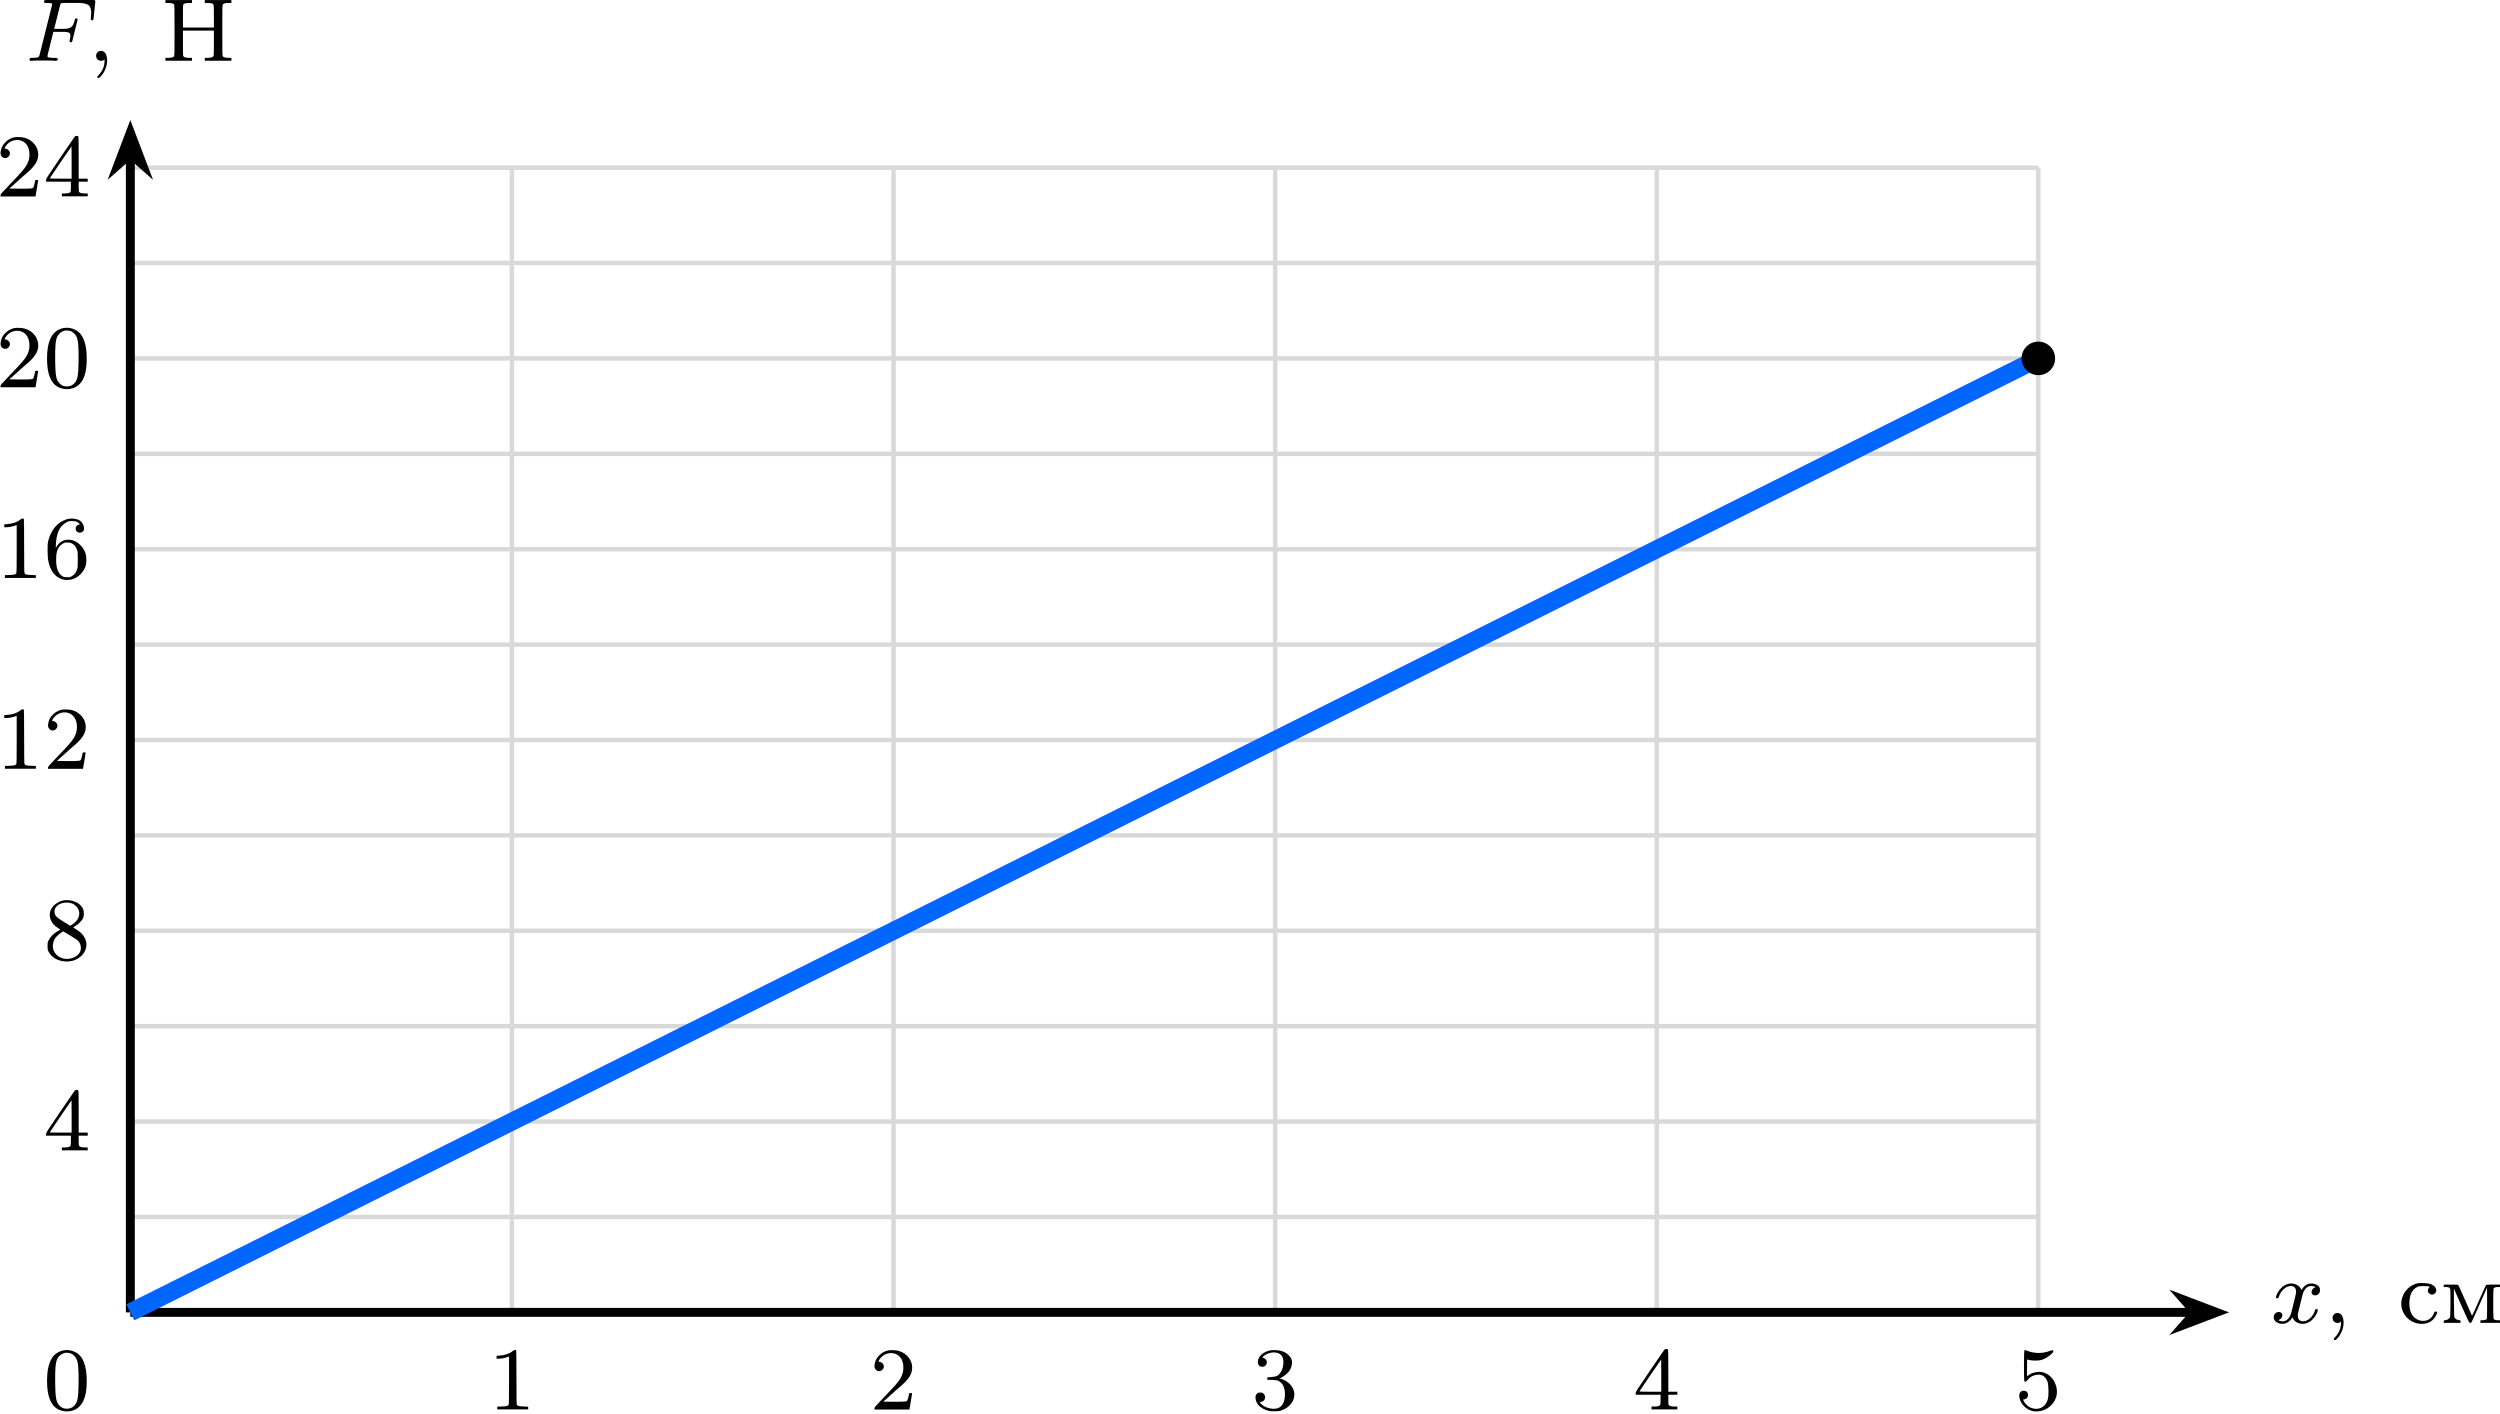
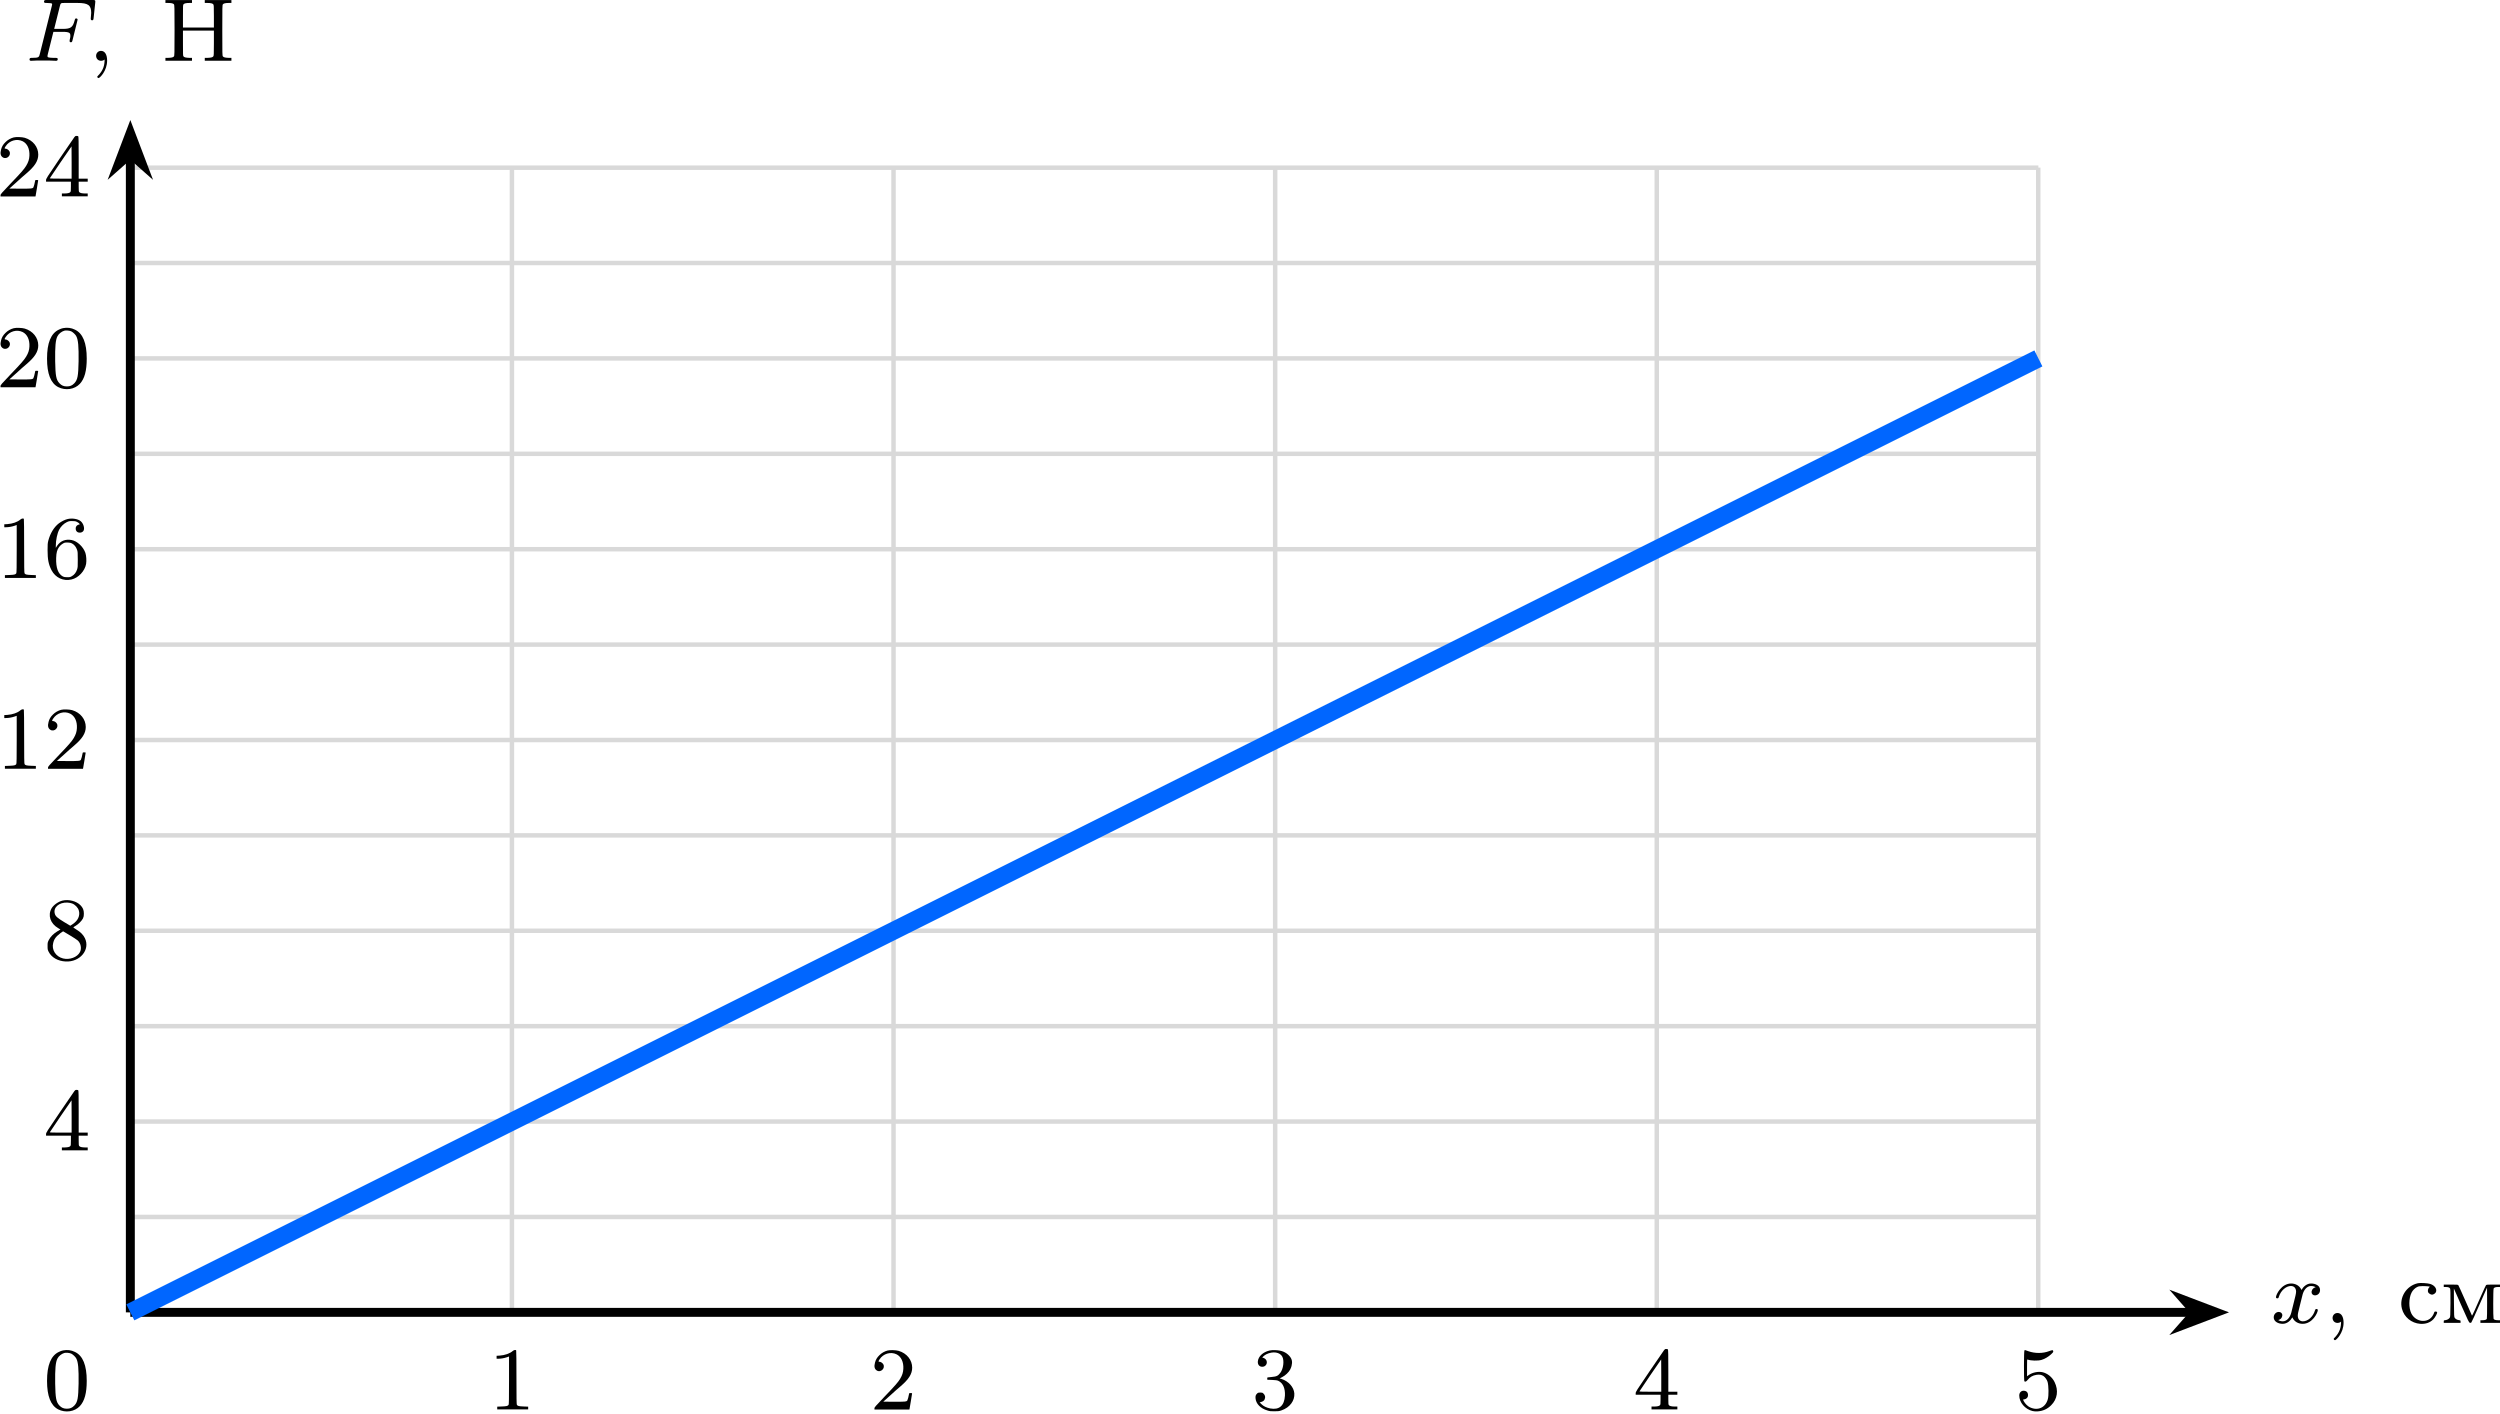
<svg xmlns="http://www.w3.org/2000/svg" xmlns:xlink="http://www.w3.org/1999/xlink" version="1.1" width="289.703pt" height="163.751pt" viewBox="-66.321 -66.663 222.849 125.962">
  <defs>
    <path id="g1-48" d="M1.753-5.268C1.666-5.252 1.498-5.197 1.379-5.133C.669-4.798 .327-3.945 .327-2.55C.327-1.196 .654-.367 1.315-.016C1.969 .319 2.782 .199 3.252-.303C3.674-.757 3.866-1.467 3.866-2.55C3.866-3.945 3.523-4.798 2.813-5.133C2.479-5.3 2.128-5.34 1.753-5.268ZM2.487-4.981C2.654-4.894 2.861-4.694 2.933-4.551C3.108-4.224 3.156-3.626 3.14-2.319C3.116-1.012 3.053-.669 2.766-.359C2.566-.151 2.383-.072 2.096-.072S1.626-.151 1.427-.359C1.14-.669 1.076-1.012 1.052-2.319C1.036-3.626 1.084-4.224 1.259-4.551C1.355-4.75 1.618-4.965 1.857-5.037C1.993-5.085 2.343-5.053 2.487-4.981Z" />
    <path id="g1-49" d="M2.192-5.22C1.929-4.989 1.482-4.838 1.02-4.806L.749-4.79V-4.655V-4.527H.901C1.124-4.527 1.419-4.575 1.65-4.655L1.857-4.726V-2.59C1.857-.964 1.849-.446 1.817-.414C1.737-.311 1.634-.287 1.219-.271L.805-.255V-.135V-.008H2.184H3.563V-.135V-.255L3.148-.271C2.742-.287 2.63-.311 2.558-.414C2.527-.446 2.519-1.02 2.519-2.837C2.519-4.144 2.511-5.236 2.495-5.26C2.471-5.34 2.303-5.316 2.192-5.22Z" />
    <path id="g1-50" d="M1.586-5.26C1.315-5.189 1.044-5.037 .853-4.838C.646-4.639 .526-4.439 .462-4.176C.367-3.826 .422-3.602 .63-3.475C.98-3.26 1.411-3.69 1.196-4.041C1.124-4.16 .972-4.256 .861-4.256S.757-4.296 .869-4.471C1.196-4.981 1.857-5.181 2.391-4.918C2.798-4.71 3.021-4.24 2.989-3.626C2.973-3.3 2.893-3.053 2.702-2.734C2.519-2.431 2.271-2.144 1.299-1.132C.486-.279 .414-.199 .414-.104V0H1.977H3.531L3.547-.08C3.555-.128 3.602-.414 3.658-.733C3.706-1.044 3.754-1.339 3.762-1.387C3.778-1.467 3.778-1.467 3.642-1.467C3.515-1.467 3.507-1.467 3.491-1.355C3.459-1.164 3.387-.893 3.347-.813C3.292-.701 3.14-.685 2.096-.693L1.203-.701L1.809-1.243C2.136-1.546 2.55-1.913 2.726-2.056C3.475-2.694 3.778-3.172 3.778-3.73C3.778-4.415 3.3-5.013 2.574-5.228C2.335-5.3 1.793-5.316 1.586-5.26Z" />
    <path id="g1-51" d="M1.618-5.26C1.036-5.125 .614-4.734 .574-4.288C.55-4.001 .709-3.81 .972-3.81C1.283-3.81 1.474-4.129 1.323-4.407C1.267-4.511 1.108-4.615 1.004-4.615C.909-4.615 1.14-4.83 1.331-4.926C1.921-5.212 2.55-5.117 2.758-4.702C2.941-4.352 2.845-3.618 2.582-3.276C2.375-3.005 2.256-2.941 1.817-2.901C1.634-2.885 1.467-2.869 1.443-2.861S1.403-2.813 1.411-2.75L1.419-2.654L1.841-2.638C2.184-2.622 2.287-2.606 2.399-2.558C2.805-2.367 3.021-1.897 2.989-1.243C2.941-.335 2.479 .056 1.674-.096C1.339-.167 1.068-.295 .885-.486L.733-.638L.861-.669C1.044-.725 1.132-.797 1.18-.909C1.267-1.108 1.227-1.283 1.06-1.435C.996-1.498 .956-1.514 .789-1.514C.63-1.514 .59-1.498 .518-1.435C.383-1.307 .351-1.203 .367-1.004C.406-.51 .805-.096 1.435 .088C1.626 .151 1.722 .159 2.048 .159C2.407 .159 2.463 .151 2.694 .072C3.427-.183 3.873-.789 3.826-1.435C3.786-1.993 3.308-2.527 2.678-2.726L2.519-2.774L2.75-2.893C3.021-3.029 3.332-3.324 3.451-3.555C3.499-3.634 3.555-3.786 3.579-3.881C3.674-4.256 3.618-4.519 3.379-4.782C3.076-5.117 2.686-5.276 2.144-5.292C1.921-5.3 1.745-5.292 1.618-5.26Z" />
    <path id="g1-52" d="M2.774-5.3C2.734-5.244 2.152-4.392 1.467-3.395C.295-1.674 .239-1.578 .239-1.451V-1.315H1.347H2.455V-.885C2.455-.518 2.447-.446 2.407-.391C2.335-.303 2.176-.271 1.881-.263H1.65V-.135V-.008H2.798H3.953V-.135V-.263H3.722C3.427-.271 3.268-.303 3.196-.391C3.156-.446 3.148-.518 3.148-.885V-1.315H3.555H3.953V-1.451V-1.586H3.555H3.148V-3.451C3.148-4.87 3.14-5.332 3.108-5.364C3.092-5.38 3.021-5.396 2.965-5.396C2.869-5.396 2.837-5.38 2.774-5.3ZM2.519-3.029V-1.586H1.538C.925-1.586 .566-1.594 .574-1.618C.582-1.65 2.495-4.463 2.511-4.463C2.511-4.463 2.519-3.818 2.519-3.029Z" />
    <path id="g1-53" d="M.877-5.268C.821-5.22 .821-2.574 .869-2.519C.94-2.447 1.036-2.487 1.14-2.614C1.347-2.885 1.618-3.045 1.945-3.092C2.208-3.132 2.391-3.1 2.566-2.989C2.718-2.885 2.885-2.654 2.941-2.455C3.037-2.104 3.053-1.235 2.957-.909C2.75-.159 2.056 .135 1.363-.199C1.164-.287 .925-.534 .821-.733L.749-.885L.845-.901C1.068-.94 1.196-1.076 1.196-1.275C1.196-1.53 1.052-1.674 .797-1.674C.574-1.674 .414-1.498 .414-1.251C.414-.63 .925-.032 1.594 .135C1.73 .167 1.857 .175 2.048 .167C2.519 .135 2.917-.04 3.252-.375C3.818-.933 3.929-1.706 3.563-2.447C3.347-2.893 2.917-3.236 2.463-3.332C2.088-3.403 1.602-3.308 1.275-3.084L1.108-2.965V-3.722C1.108-4.423 1.108-4.471 1.156-4.455C1.435-4.344 2.072-4.328 2.399-4.423C2.678-4.503 3.013-4.702 3.236-4.91C3.419-5.077 3.451-5.117 3.443-5.197C3.427-5.316 3.371-5.316 3.076-5.204C2.511-4.989 1.817-4.989 1.227-5.197C.909-5.316 .917-5.316 .877-5.268Z" />
    <path id="g1-54" d="M2.168-5.26C1.945-5.212 1.626-5.053 1.387-4.878C.948-4.543 .606-3.977 .438-3.324C.383-3.108 .375-2.981 .375-2.487C.375-1.65 .462-1.219 .725-.701C1.076-.024 1.785 .303 2.511 .128C3.124-.008 3.698-.622 3.81-1.259C3.858-1.554 3.826-2 3.746-2.24C3.555-2.79 3.021-3.292 2.519-3.387C1.969-3.491 1.522-3.308 1.227-2.877L1.108-2.686V-2.853C1.108-3.371 1.235-3.993 1.419-4.328C1.554-4.591 1.833-4.862 2.088-4.981C2.271-5.069 2.319-5.077 2.558-5.077C2.774-5.077 2.861-5.069 2.973-5.013C3.18-4.918 3.316-4.766 3.188-4.766C3.1-4.766 2.965-4.678 2.925-4.591C2.829-4.407 2.893-4.176 3.053-4.089C3.244-3.993 3.499-4.057 3.587-4.232C3.698-4.447 3.563-4.878 3.324-5.069C3.084-5.268 2.574-5.356 2.168-5.26ZM2.574-3.068C2.766-2.965 2.917-2.766 3.005-2.511C3.061-2.343 3.068-2.248 3.068-1.65C3.068-1.028 3.068-.956 3.005-.757C2.917-.494 2.758-.287 2.542-.167C2.399-.08 2.359-.072 2.128-.072C1.921-.072 1.849-.088 1.745-.135C1.307-.375 1.116-.901 1.14-1.777C1.156-2.271 1.219-2.503 1.395-2.758C1.514-2.925 1.73-3.092 1.897-3.148C1.945-3.164 2.088-3.172 2.2-3.164C2.367-3.156 2.447-3.14 2.574-3.068Z" />
    <path id="g1-56" d="M1.698-5.26C1.323-5.165 .909-4.87 .733-4.575C.375-3.953 .622-3.212 1.323-2.805L1.522-2.686L1.267-2.534C.909-2.319 .638-2.048 .486-1.753C.375-1.522 .375-1.506 .375-1.211C.375-.933 .375-.893 .47-.701C.725-.191 1.291 .128 1.977 .167C3.26 .239 4.192-.877 3.706-1.905C3.563-2.2 3.332-2.447 2.957-2.67C2.798-2.774 2.67-2.861 2.67-2.877C2.67-2.885 2.75-2.941 2.853-2.997C3.116-3.148 3.427-3.459 3.531-3.674C3.595-3.826 3.61-3.889 3.61-4.105C3.61-4.423 3.523-4.631 3.3-4.854C2.941-5.22 2.248-5.396 1.698-5.26ZM2.558-5.005C2.821-4.91 3.084-4.639 3.156-4.392C3.228-4.176 3.212-3.929 3.108-3.706C3.013-3.499 2.861-3.332 2.606-3.156L2.399-3.021L1.865-3.339C1.259-3.706 1.076-3.866 1.02-4.089C.861-4.647 1.395-5.117 2.144-5.085C2.295-5.077 2.447-5.045 2.558-5.005ZM2.359-2.168C2.67-1.985 2.981-1.777 3.045-1.722C3.332-1.482 3.435-.996 3.26-.669C3.021-.207 2.335 .04 1.753-.104C1.1-.271 .717-.877 .877-1.49C.94-1.753 1.028-1.905 1.219-2.104C1.371-2.256 1.714-2.519 1.769-2.519C1.785-2.519 2.048-2.359 2.359-2.168Z" />
    <path id="g1-205" d="M.327-5.284V-5.157H.558C.853-5.157 1.02-5.117 1.084-5.037C1.132-4.973 1.14-4.814 1.14-2.71S1.132-.446 1.084-.391C1.02-.303 .853-.271 .558-.263H.327V-.135V-.008H1.514H2.694V-.135V-.263H2.463C2.168-.271 2.008-.303 1.937-.391C1.889-.446 1.889-.55 1.889-1.578V-2.694H3.268H4.647V-1.578C4.647-.55 4.639-.446 4.591-.391C4.527-.303 4.36-.271 4.065-.263H3.834V-.135V-.008H5.021H6.209V-.135V-.263H5.97C5.683-.271 5.515-.303 5.452-.391C5.396-.446 5.396-.606 5.396-2.71S5.396-4.973 5.452-5.037C5.515-5.117 5.683-5.157 5.97-5.157H6.209V-5.284V-5.412H5.021H3.834V-5.284V-5.157H4.065C4.36-5.157 4.527-5.117 4.591-5.037C4.639-4.973 4.647-4.878 4.647-3.969V-2.965H3.268H1.889V-3.969C1.889-4.878 1.889-4.973 1.937-5.037C2.008-5.117 2.168-5.157 2.463-5.157H2.694V-5.284V-5.412H1.514H.327Z" />
    <path id="g1-236" d="M.295-3.308V-3.204H.454C.693-3.204 .821-3.156 .861-3.061C.893-3.005 .893-2.63 .893-1.761C.885-.654 .877-.542 .829-.462C.749-.351 .606-.271 .438-.247C.295-.231 .295-.223 .295-.12V-.008H1.044H1.793V-.12C1.793-.223 1.793-.231 1.65-.247C1.482-.271 1.339-.351 1.267-.462C1.219-.542 1.211-.654 1.203-1.809L1.196-3.068L1.865-1.554C2.455-.215 2.542-.04 2.614-.016C2.678 0 2.71 0 2.75-.032C2.782-.064 3.108-.773 3.475-1.618L4.152-3.148L4.16-1.801C4.16-.988 4.152-.422 4.136-.375C4.105-.287 3.961-.239 3.722-.239H3.563V-.12V-.008H4.439H5.308V-.12V-.239H5.149C4.918-.239 4.766-.287 4.734-.375C4.694-.486 4.694-2.973 4.742-3.068C4.782-3.156 4.918-3.204 5.149-3.204H5.308V-3.308V-3.419H4.71C4.224-3.419 4.105-3.411 4.065-3.371C4.041-3.347 3.858-2.949 3.65-2.479C3.443-2.016 3.172-1.403 3.053-1.132C2.933-.853 2.821-.638 2.813-.646C2.805-.662 2.534-1.267 2.216-1.993S1.618-3.332 1.594-3.363C1.554-3.411 1.482-3.419 .925-3.419H.295Z" />
    <path id="g1-241" d="M1.753-3.539C.725-3.316 .072-2.271 .327-1.275C.518-.518 1.18 .024 1.961 .08C2.447 .112 2.837-.024 3.132-.327C3.3-.51 3.491-.853 3.467-.948C3.459-1.028 3.244-1.044 3.22-.964C3.045-.422 2.646-.143 2.12-.183C1.714-.223 1.347-.478 1.164-.853C.925-1.339 .933-2.208 1.188-2.702C1.283-2.901 1.498-3.116 1.69-3.204C1.825-3.268 1.881-3.276 2.184-3.284C2.375-3.284 2.598-3.268 2.678-3.26L2.821-3.228L2.742-3.148C2.646-3.045 2.614-2.845 2.67-2.726C2.726-2.622 2.901-2.519 3.013-2.519S3.292-2.622 3.347-2.726C3.491-3.005 3.26-3.347 2.853-3.475C2.63-3.547 1.969-3.587 1.753-3.539Z" />
    <path id="g0-59" d="M1.49-.12C1.49 .399 1.379 .853 .885 1.347C.853 1.371 .837 1.387 .837 1.427C.837 1.49 .901 1.538 .956 1.538C1.052 1.538 1.714 .909 1.714-.024C1.714-.534 1.522-.885 1.172-.885C.893-.885 .733-.662 .733-.446C.733-.223 .885 0 1.18 0C1.371 0 1.49-.112 1.49-.12Z" />
    <path id="g0-70" d="M2.519-2.582H3.347C4.001-2.582 4.033-2.455 4.033-2.224C4.033-2.168 4.033-2.088 3.977-1.881C3.969-1.849 3.961-1.785 3.961-1.761C3.961-1.753 3.961-1.65 4.081-1.65C4.176-1.65 4.2-1.73 4.224-1.833L4.647-3.539C4.655-3.555 4.678-3.658 4.678-3.666C4.678-3.698 4.655-3.778 4.551-3.778C4.455-3.778 4.439-3.706 4.415-3.61C4.256-2.989 4.073-2.845 3.363-2.845H2.59L3.092-4.854C3.164-5.141 3.172-5.157 3.499-5.157H4.67C5.619-5.157 5.89-4.957 5.89-4.272C5.89-4.105 5.85-3.897 5.85-3.746C5.85-3.65 5.906-3.61 5.97-3.61C6.081-3.61 6.089-3.682 6.105-3.818L6.249-5.173C6.257-5.212 6.257-5.268 6.257-5.308C6.257-5.42 6.161-5.42 6.017-5.42H1.929C1.785-5.42 1.682-5.42 1.682-5.276C1.682-5.157 1.777-5.157 1.913-5.157C1.969-5.157 2.08-5.157 2.216-5.141C2.383-5.125 2.407-5.109 2.407-5.029C2.407-4.989 2.399-4.957 2.375-4.87L1.315-.63C1.243-.327 1.227-.263 .638-.263C.486-.263 .391-.263 .391-.112C.391-.08 .414 0 .518 0C.685 0 .877-.024 1.052-.024H2.152C2.303-.016 2.59 0 2.742 0C2.798 0 2.909 0 2.909-.151C2.909-.263 2.813-.263 2.646-.263S2.415-.263 2.232-.279C2.016-.303 1.993-.327 1.993-.422C1.993-.43 1.993-.478 2.024-.598L2.519-2.582Z" />
    <path id="g0-120" d="M3.993-3.18C3.642-3.092 3.626-2.782 3.626-2.75C3.626-2.574 3.762-2.455 3.937-2.455S4.384-2.59 4.384-2.933C4.384-3.387 3.881-3.515 3.587-3.515C3.212-3.515 2.909-3.252 2.726-2.941C2.55-3.363 2.136-3.515 1.809-3.515C.94-3.515 .454-2.519 .454-2.295C.454-2.224 .51-2.192 .574-2.192C.669-2.192 .685-2.232 .709-2.327C.893-2.909 1.371-3.292 1.785-3.292C2.096-3.292 2.248-3.068 2.248-2.782C2.248-2.622 2.152-2.256 2.088-2C2.032-1.769 1.857-1.06 1.817-.909C1.706-.478 1.419-.143 1.06-.143C1.028-.143 .821-.143 .654-.255C1.02-.343 1.02-.677 1.02-.685C1.02-.869 .877-.98 .701-.98C.486-.98 .255-.797 .255-.494C.255-.128 .646 .08 1.052 .08C1.474 .08 1.769-.239 1.913-.494C2.088-.104 2.455 .08 2.837 .08C3.706 .08 4.184-.917 4.184-1.14C4.184-1.219 4.121-1.243 4.065-1.243C3.969-1.243 3.953-1.188 3.929-1.108C3.77-.574 3.316-.143 2.853-.143C2.59-.143 2.399-.319 2.399-.654C2.399-.813 2.447-.996 2.558-1.443C2.614-1.682 2.79-2.383 2.829-2.534C2.941-2.949 3.22-3.292 3.579-3.292C3.618-3.292 3.826-3.292 3.993-3.18Z" />
  </defs>
  <g id="page1">
    <path d="M-54.703 50.32H115.379M-54.703 41.816H115.379M-54.703 33.312H115.379M-54.703 24.809H115.379M-54.703 16.305H115.379M-54.703 7.801H115.379M-54.703-.699H115.379M-54.703-9.203H115.379M-54.703-17.707H115.379M-54.703-26.211H115.379M-54.703-34.715H115.379M-54.703-43.219H115.379M-54.703-51.715H115.379M-54.703 50.32V-51.723M-20.688 50.32V-51.723M13.328 50.32V-51.723M47.347 50.32V-51.723M81.363 50.32V-51.723M115.367 50.32V-51.723" stroke="#d9d9d9" fill="none" stroke-width=".399" stroke-miterlimit="10" />
    <path d="M-54.703 50.32H129.164" stroke="#000" fill="none" stroke-width=".797" stroke-miterlimit="10" />
    <path d="M131.25 50.32L128.414 49.242L129.364 50.32L128.414 51.398Z" />
    <path d="M131.25 50.32L128.414 49.242L129.364 50.32L128.414 51.398Z" stroke="#000" fill="none" stroke-width=".797" stroke-miterlimit="10" />
    <g transform="matrix(1 0 0 1 190.8066 .9409)">
      <use x="-54.703" y="50.321" xlink:href="#g0-120" />
      <use x="-49.936" y="50.321" xlink:href="#g0-59" />
      <use x="-43.35" y="50.321" xlink:href="#g1-241" />
      <use x="-39.587" y="50.321" xlink:href="#g1-236" />
    </g>
    <path d="M-54.703 50.32V-52.754" stroke="#000" fill="none" stroke-width=".797" stroke-miterlimit="10" />
    <path d="M-54.703-54.84L-55.781-52L-54.703-52.953L-53.625-52Z" />
    <path d="M-54.703-54.84L-55.781-52L-54.703-52.953L-53.625-52Z" stroke="#000" fill="none" stroke-width=".797" stroke-miterlimit="10" />
    <g transform="matrix(1 0 0 1 -9.3784 -111.564)">
      <use x="-54.703" y="50.321" xlink:href="#g0-70" />
      <use x="-49.108" y="50.321" xlink:href="#g0-59" />
      <use x="-42.523" y="50.321" xlink:href="#g1-205" />
    </g>
    <g transform="matrix(1 0 0 1 31.8995 8.6596)">
      <use x="-54.703" y="50.321" xlink:href="#g1-49" />
    </g>
    <g transform="matrix(1 0 0 1 65.9156 8.6596)">
      <use x="-54.703" y="50.321" xlink:href="#g1-50" />
    </g>
    <g transform="matrix(1 0 0 1 99.9317 8.6596)">
      <use x="-54.703" y="50.321" xlink:href="#g1-51" />
    </g>
    <g transform="matrix(1 0 0 1 133.9478 8.6596)">
      <use x="-54.703" y="50.321" xlink:href="#g1-52" />
    </g>
    <g transform="matrix(1 0 0 1 167.9636 8.6596)">
      <use x="-54.703" y="50.321" xlink:href="#g1-53" />
    </g>
    <g transform="matrix(1 0 0 1 -7.7521 -14.437)">
      <use x="-54.703" y="50.321" xlink:href="#g1-52" />
    </g>
    <g transform="matrix(1 0 0 1 -7.7521 -31.4444)">
      <use x="-54.703" y="50.321" xlink:href="#g1-56" />
    </g>
    <g transform="matrix(1 0 0 1 -11.9853 -48.45177)">
      <use x="-54.703" y="50.321" xlink:href="#g1-49" />
      <use x="-50.47" y="50.321" xlink:href="#g1-50" />
    </g>
    <g transform="matrix(1 0 0 1 -11.9853 -65.4591)">
      <use x="-54.703" y="50.321" xlink:href="#g1-49" />
      <use x="-50.47" y="50.321" xlink:href="#g1-54" />
    </g>
    <g transform="matrix(1 0 0 1 -11.9853 -82.4665)">
      <use x="-54.703" y="50.321" xlink:href="#g1-50" />
      <use x="-50.47" y="50.321" xlink:href="#g1-48" />
    </g>
    <g transform="matrix(1 0 0 1 -11.9853 -99.4739)">
      <use x="-54.703" y="50.321" xlink:href="#g1-50" />
      <use x="-50.47" y="50.321" xlink:href="#g1-52" />
    </g>
    <g transform="matrix(1 0 0 1 -7.7521 8.6596)">
      <use x="-54.703" y="50.321" xlink:href="#g1-48" />
    </g>
    <path d="M-54.703 50.32L115.379-34.715" stroke="#06f" fill="none" stroke-width="1.594" stroke-miterlimit="10" />
-     <path d="M116.871-34.715C116.871-35.543 116.203-36.211 115.379-36.211C114.55-36.211 113.882-35.543 113.882-34.715C113.882-33.891 114.55-33.223 115.379-33.223C116.203-33.223 116.871-33.891 116.871-34.715Z" />
  </g>
</svg>
